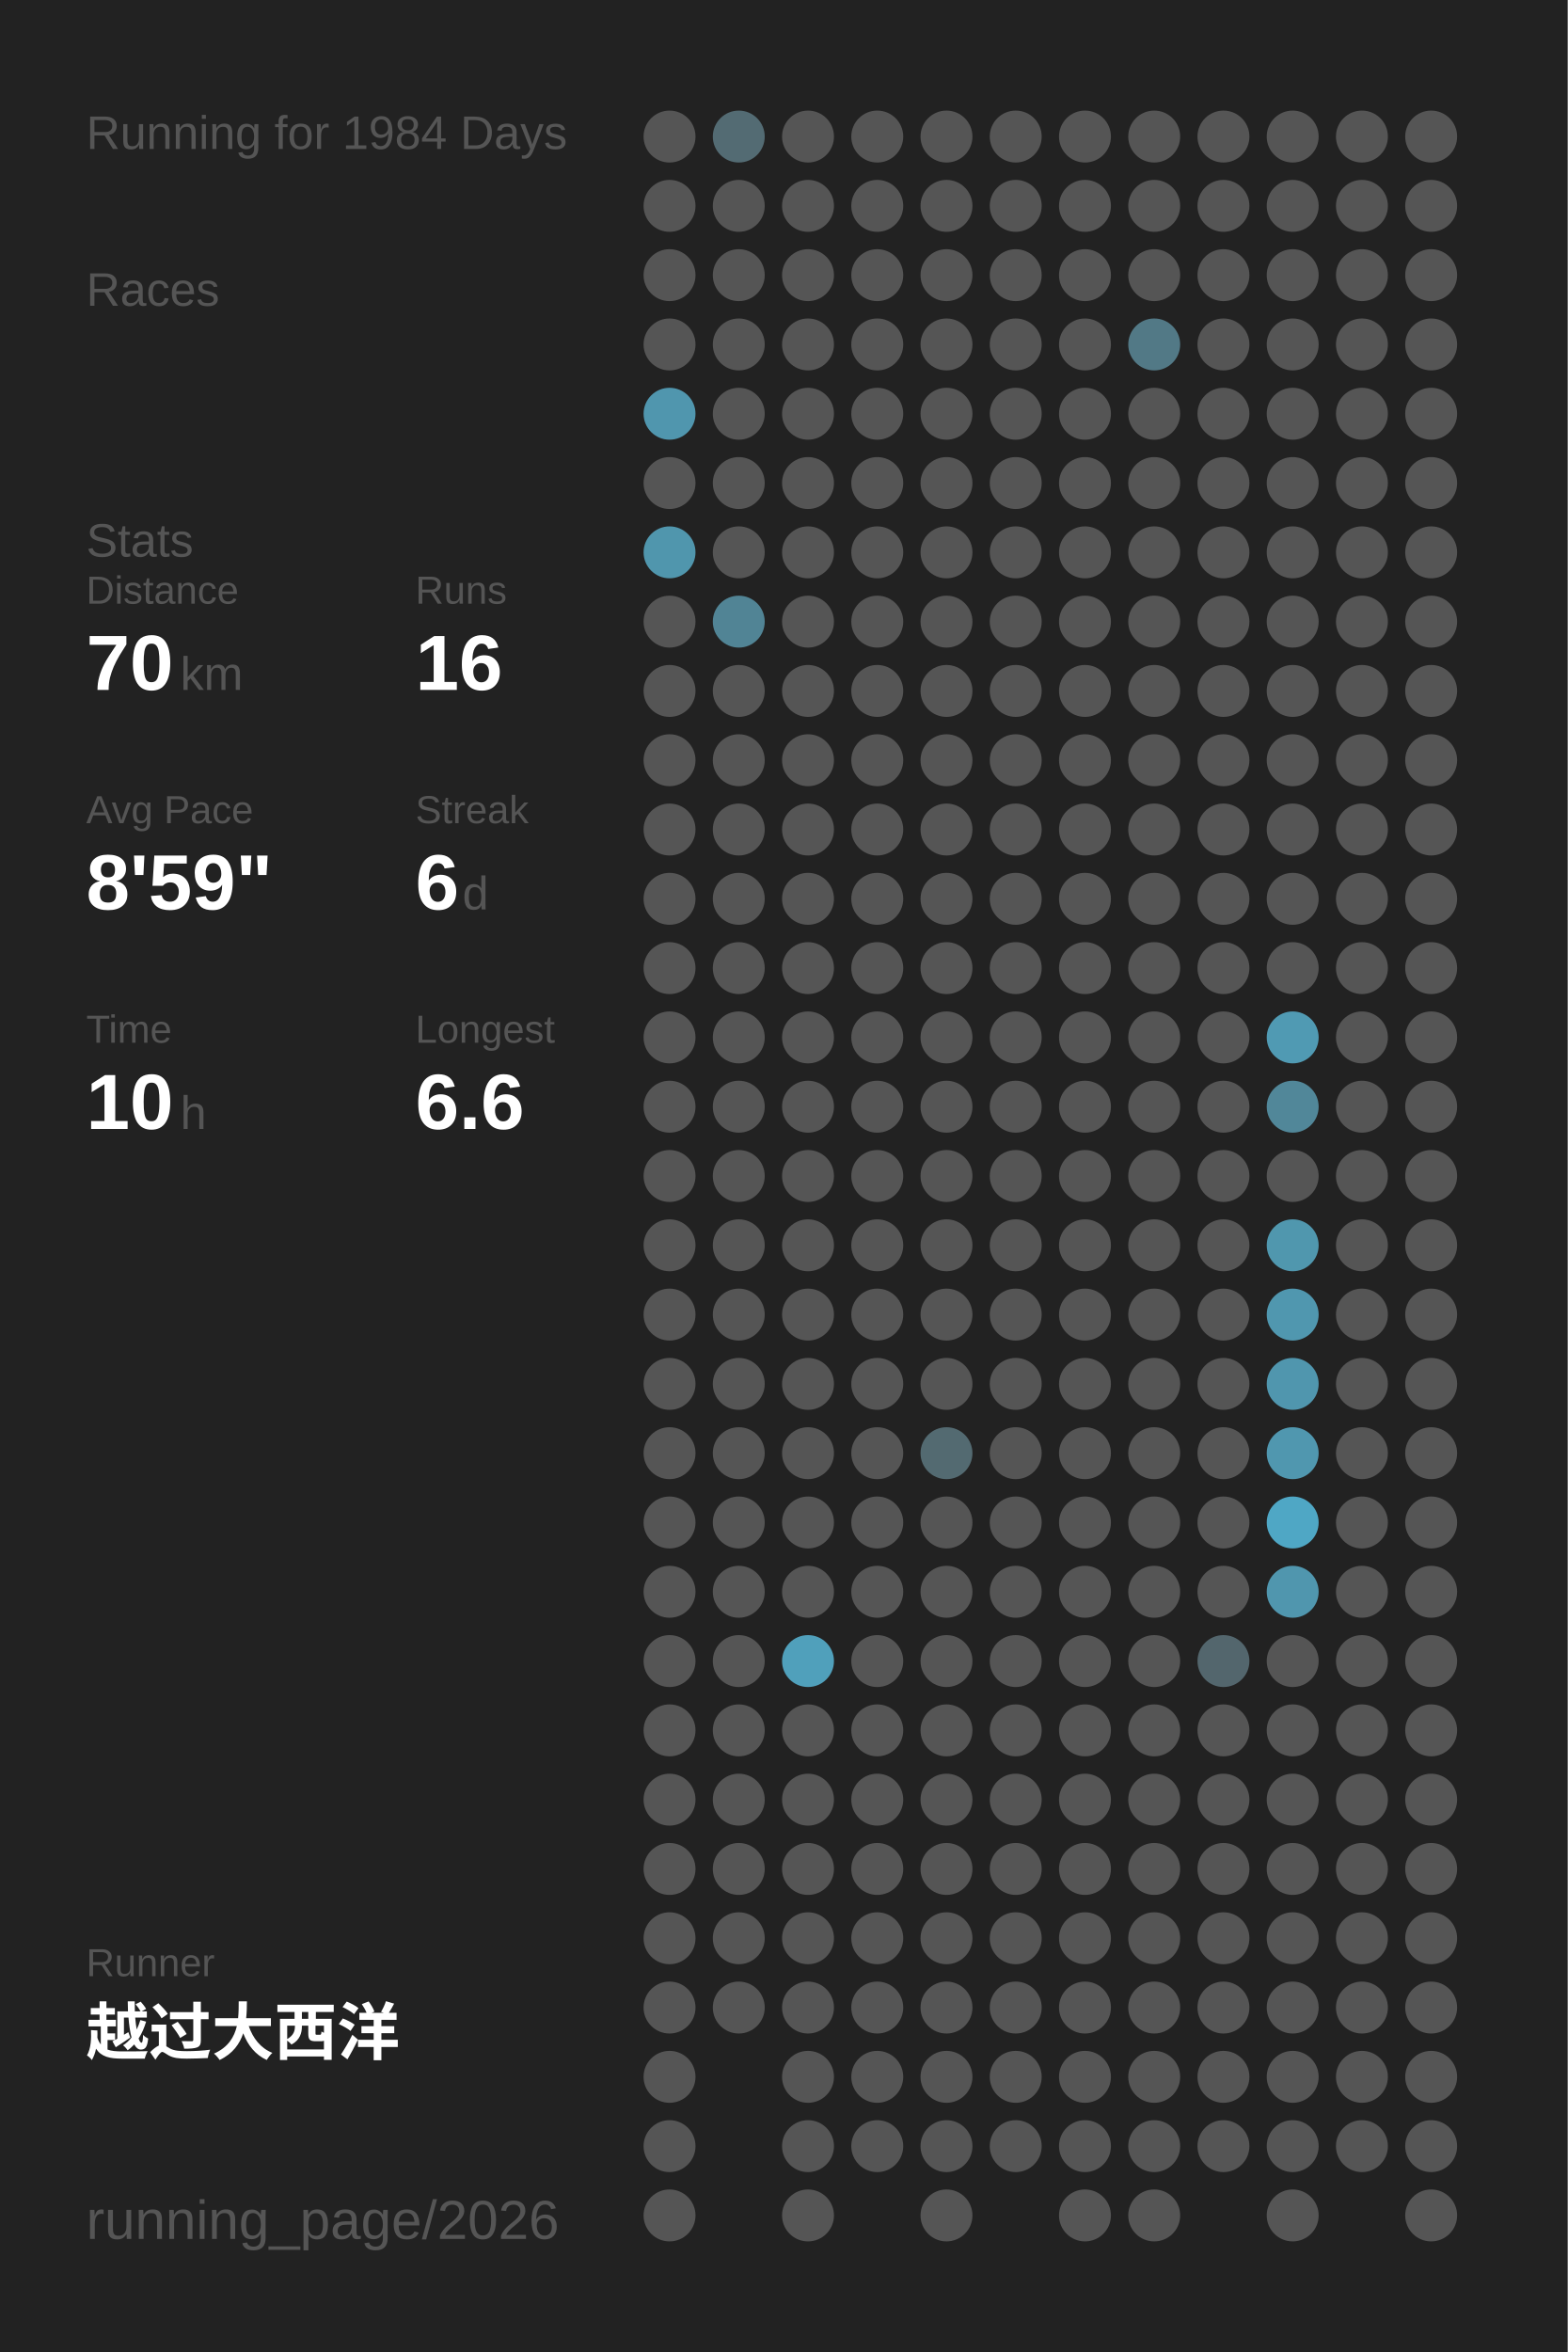
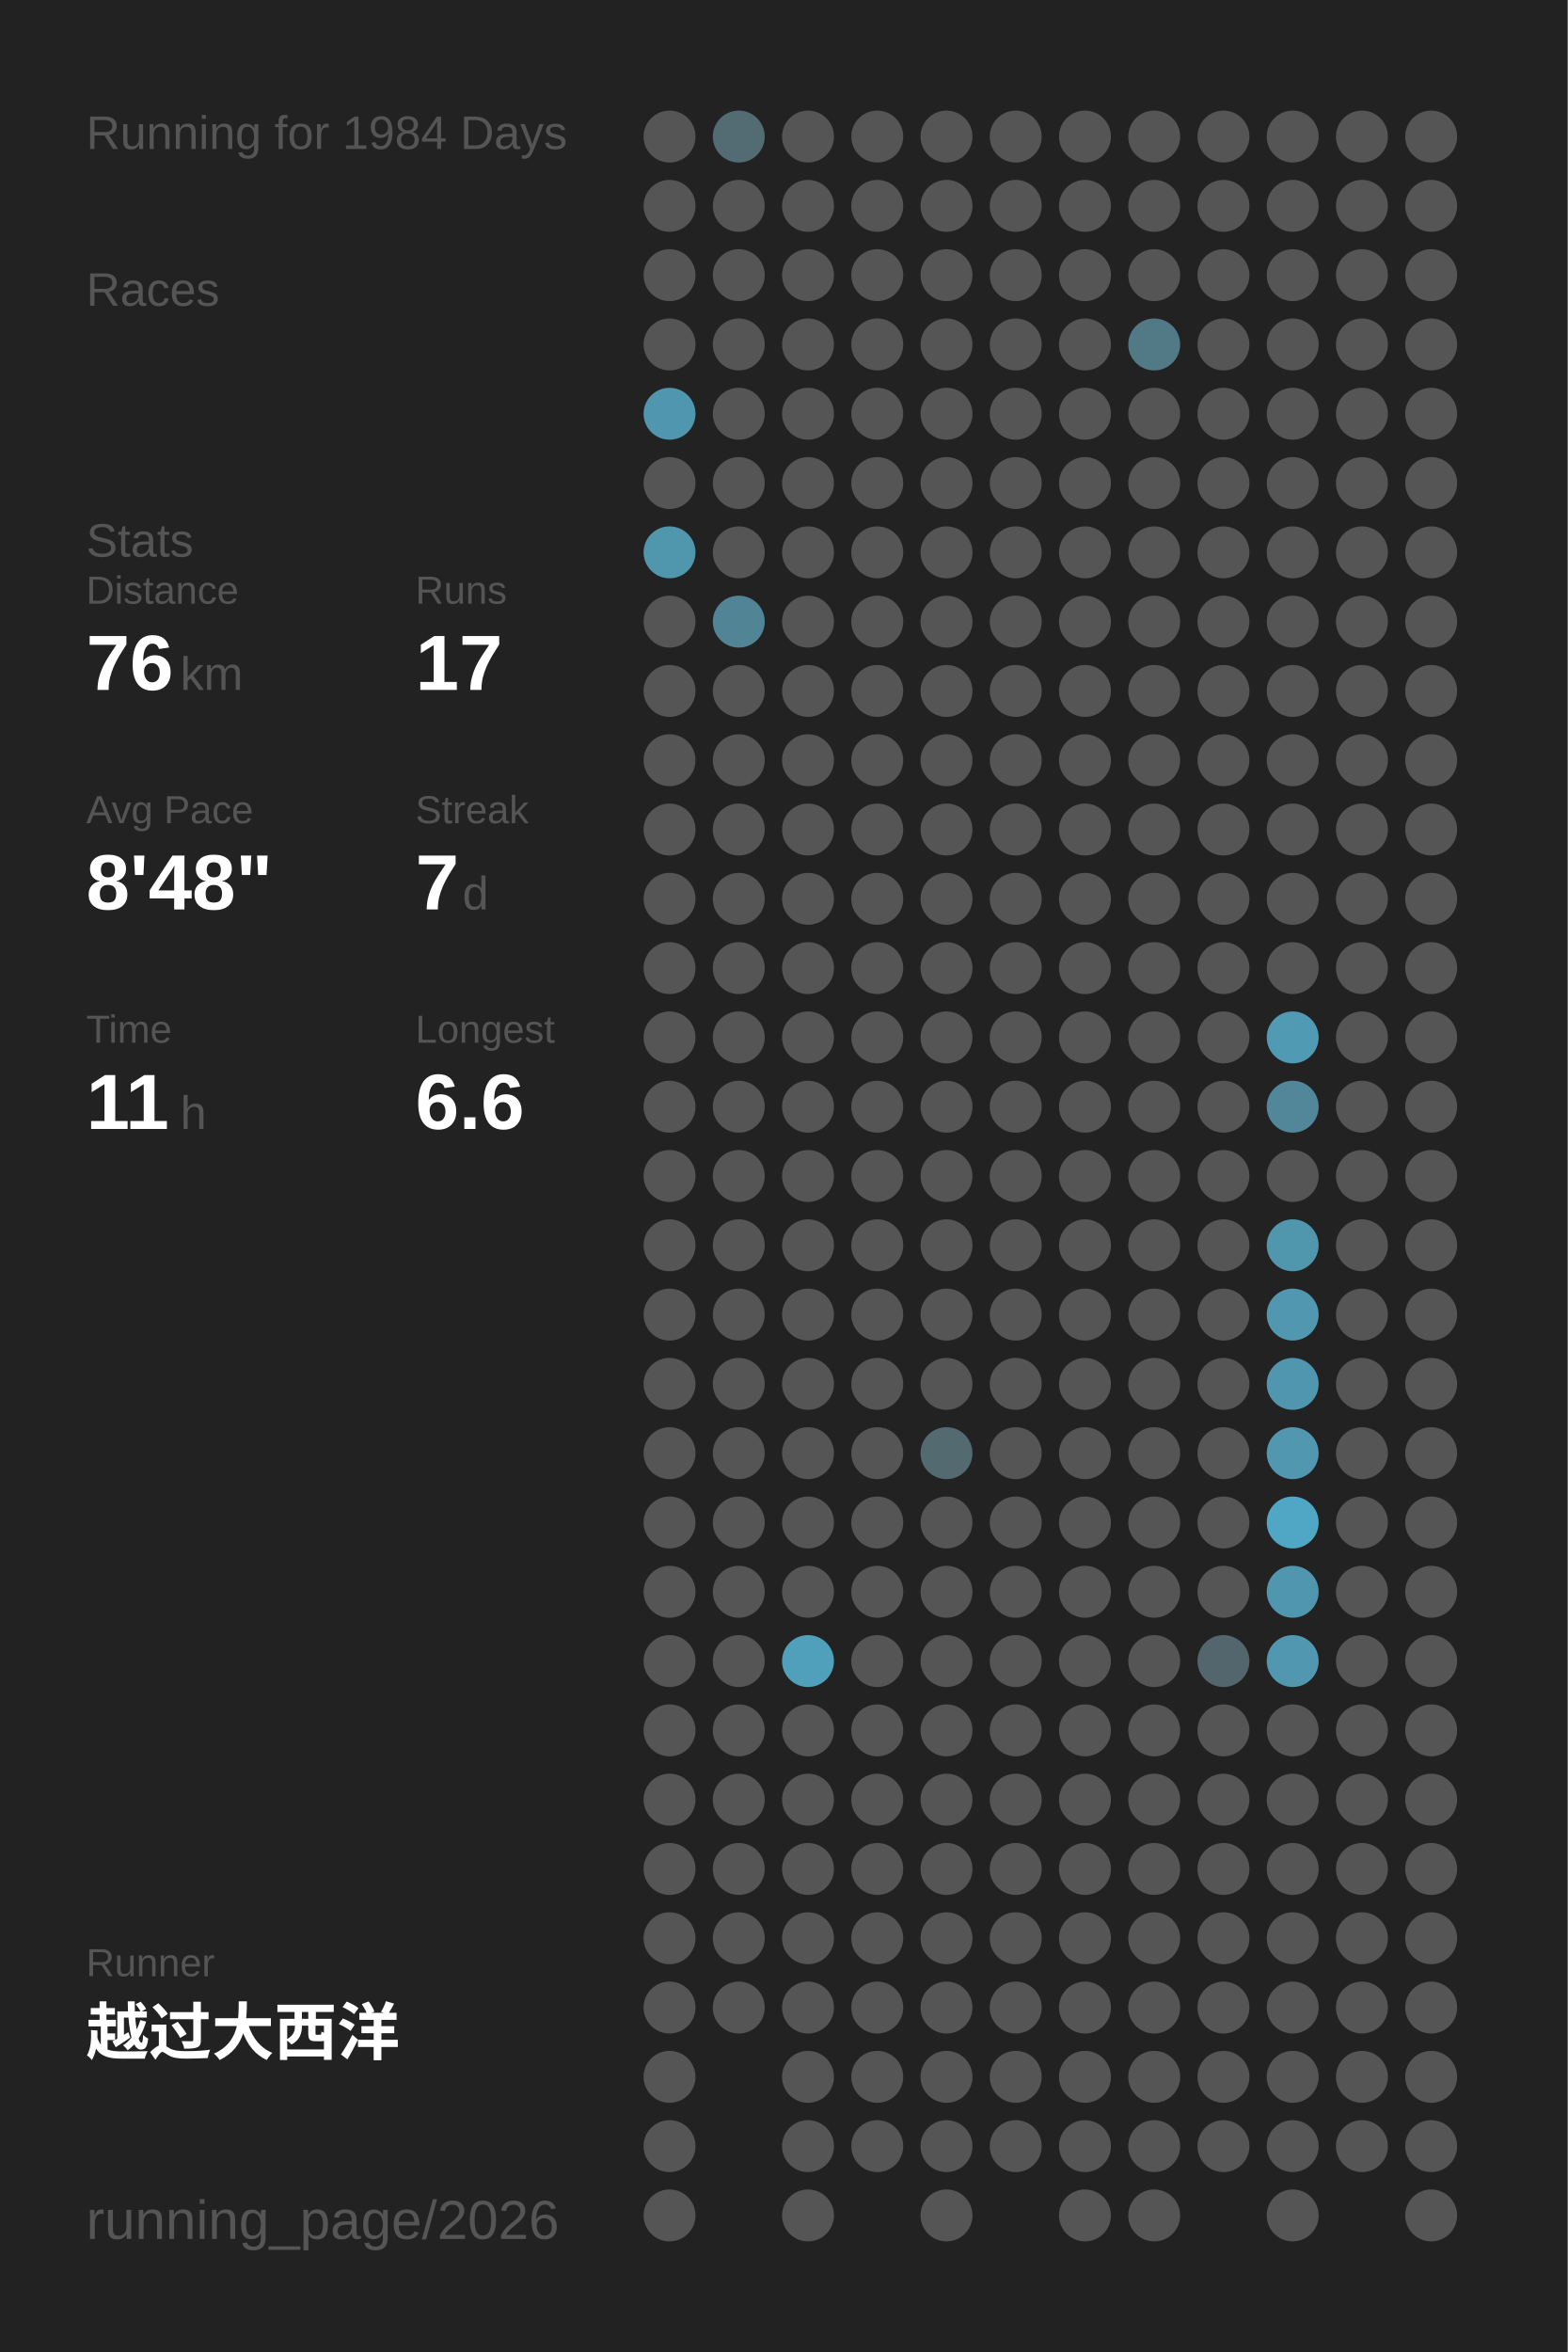
<svg xmlns="http://www.w3.org/2000/svg" baseProfile="full" height="300mm" version="1.1" viewBox="0,0,200,300" width="200mm">
  <defs />
  <rect fill="#222222" height="300" width="200" x="0" y="0" />
  <text fill="#555555" style="font-size:6px; font-family:Arial;" x="11" y="19">Running for 1984 Days</text>
  <text fill="#555555" style="font-size:6px; font-family:Arial;" x="11" y="39">Races</text>
  <text fill="#555555" style="font-size:6px; font-family:Arial;" x="11" y="71">Stats</text>
  <text fill="#555555" style="font-size:5px; font-family:Arial;" x="11" y="77">Distance</text>
-   <text fill="#FFFFFF" style="font-size:10px; font-family:Arial; font-weight:bold;" x="11" y="88">70</text>
+   <text fill="#FFFFFF" style="font-size:10px; font-family:Arial; font-weight:bold;" x="11" y="88">76</text>
  <text fill="#555555" style="font-size:6px; font-family:Arial;" x="23" y="88">km</text>
  <text fill="#555555" style="font-size:5px; font-family:Arial;" x="53" y="77">Runs</text>
-   <text fill="#FFFFFF" style="font-size:10px; font-family:Arial; font-weight:bold;" x="53" y="88">16</text>
+   <text fill="#FFFFFF" style="font-size:10px; font-family:Arial; font-weight:bold;" x="53" y="88">17</text>
  <text fill="#555555" style="font-size:5px; font-family:Arial;" x="11" y="105">Avg Pace</text>
-   <text fill="#FFFFFF" style="font-size:10px; font-family:Arial; font-weight:bold;" x="11" y="116">8'59"</text>
+   <text fill="#FFFFFF" style="font-size:10px; font-family:Arial; font-weight:bold;" x="11" y="116">8'48"</text>
  <text fill="#555555" style="font-size:5px; font-family:Arial;" x="53" y="105">Streak</text>
-   <text fill="#FFFFFF" style="font-size:10px; font-family:Arial; font-weight:bold;" x="53" y="116">6</text>
+   <text fill="#FFFFFF" style="font-size:10px; font-family:Arial; font-weight:bold;" x="53" y="116">7</text>
  <text fill="#555555" style="font-size:6px; font-family:Arial;" x="59" y="116">d</text>
  <text fill="#555555" style="font-size:5px; font-family:Arial;" x="11" y="133">Time</text>
-   <text fill="#FFFFFF" style="font-size:10px; font-family:Arial; font-weight:bold;" x="11" y="144">10</text>
+   <text fill="#FFFFFF" style="font-size:10px; font-family:Arial; font-weight:bold;" x="11" y="144">11</text>
  <text fill="#555555" style="font-size:6px; font-family:Arial;" x="23" y="144">h</text>
  <text fill="#555555" style="font-size:5px; font-family:Arial;" x="53" y="133">Longest</text>
  <text fill="#FFFFFF" style="font-size:10px; font-family:Arial; font-weight:bold;" x="53" y="144">6.6</text>
  <text fill="#555555" style="font-size:5px; font-family:Arial;" x="11" y="252.065">Runner</text>
  <text fill="#FFFFFF" style="font-size:8px; font-family:Arial; font-weight:bold;" x="11" y="262.065">越过大西洋</text>
  <text fill="#555555" style="font-size:7px; font-family:Arial;" x="11" y="285.581">running_page/2026</text>
  <circle cx="85.417" cy="17.419" fill="#555555" r="3.312" />
  <circle cx="85.417" cy="26.258" fill="#555555" r="3.312" />
  <circle cx="85.417" cy="35.097" fill="#555555" r="3.312" />
  <circle cx="85.417" cy="43.935" fill="#555555" r="3.312" />
  <circle cx="85.417" cy="52.774" fill="#5096ae" r="3.312" />
  <circle cx="85.417" cy="61.613" fill="#555555" r="3.312" />
  <circle cx="85.417" cy="70.452" fill="#5096ad" r="3.312" />
  <circle cx="85.417" cy="79.29" fill="#555555" r="3.312" />
  <circle cx="85.417" cy="88.129" fill="#555555" r="3.312" />
  <circle cx="85.417" cy="96.968" fill="#555555" r="3.312" />
  <circle cx="85.417" cy="105.806" fill="#555555" r="3.312" />
  <circle cx="85.417" cy="114.645" fill="#555555" r="3.312" />
  <circle cx="85.417" cy="123.484" fill="#555555" r="3.312" />
  <circle cx="85.417" cy="132.323" fill="#555555" r="3.312" />
  <circle cx="85.417" cy="141.161" fill="#555555" r="3.312" />
  <circle cx="85.417" cy="150" fill="#555555" r="3.312" />
  <circle cx="85.417" cy="158.839" fill="#555555" r="3.312" />
  <circle cx="85.417" cy="167.677" fill="#555555" r="3.312" />
  <circle cx="85.417" cy="176.516" fill="#555555" r="3.312" />
  <circle cx="85.417" cy="185.355" fill="#555555" r="3.312" />
  <circle cx="85.417" cy="194.194" fill="#555555" r="3.312" />
  <circle cx="85.417" cy="203.032" fill="#555555" r="3.312" />
  <circle cx="85.417" cy="211.871" fill="#555555" r="3.312" />
  <circle cx="85.417" cy="220.71" fill="#555555" r="3.312" />
  <circle cx="85.417" cy="229.548" fill="#555555" r="3.312" />
  <circle cx="85.417" cy="238.387" fill="#555555" r="3.312" />
  <circle cx="85.417" cy="247.226" fill="#555555" r="3.312" />
  <circle cx="85.417" cy="256.065" fill="#555555" r="3.312" />
  <circle cx="85.417" cy="264.903" fill="#555555" r="3.312" />
  <circle cx="85.417" cy="273.742" fill="#555555" r="3.312" />
  <circle cx="85.417" cy="282.581" fill="#555555" r="3.312" />
  <circle cx="94.25" cy="17.419" fill="#536b73" r="3.312" />
  <circle cx="94.25" cy="26.258" fill="#555555" r="3.312" />
  <circle cx="94.25" cy="35.097" fill="#555555" r="3.312" />
  <circle cx="94.25" cy="43.935" fill="#555555" r="3.312" />
  <circle cx="94.25" cy="52.774" fill="#555555" r="3.312" />
  <circle cx="94.25" cy="61.613" fill="#555555" r="3.312" />
  <circle cx="94.25" cy="70.452" fill="#555555" r="3.312" />
  <circle cx="94.25" cy="79.29" fill="#518495" r="3.312" />
  <circle cx="94.25" cy="88.129" fill="#555555" r="3.312" />
  <circle cx="94.25" cy="96.968" fill="#555555" r="3.312" />
  <circle cx="94.25" cy="105.806" fill="#555555" r="3.312" />
  <circle cx="94.25" cy="114.645" fill="#555555" r="3.312" />
  <circle cx="94.25" cy="123.484" fill="#555555" r="3.312" />
  <circle cx="94.25" cy="132.323" fill="#555555" r="3.312" />
  <circle cx="94.25" cy="141.161" fill="#555555" r="3.312" />
  <circle cx="94.25" cy="150" fill="#555555" r="3.312" />
  <circle cx="94.25" cy="158.839" fill="#555555" r="3.312" />
  <circle cx="94.25" cy="167.677" fill="#555555" r="3.312" />
  <circle cx="94.25" cy="176.516" fill="#555555" r="3.312" />
  <circle cx="94.25" cy="185.355" fill="#555555" r="3.312" />
  <circle cx="94.25" cy="194.194" fill="#555555" r="3.312" />
  <circle cx="94.25" cy="203.032" fill="#555555" r="3.312" />
  <circle cx="94.25" cy="211.871" fill="#555555" r="3.312" />
  <circle cx="94.25" cy="220.71" fill="#555555" r="3.312" />
  <circle cx="94.25" cy="229.548" fill="#555555" r="3.312" />
  <circle cx="94.25" cy="238.387" fill="#555555" r="3.312" />
  <circle cx="94.25" cy="247.226" fill="#555555" r="3.312" />
  <circle cx="94.25" cy="256.065" fill="#555555" r="3.312" />
  <circle cx="103.083" cy="17.419" fill="#555555" r="3.312" />
  <circle cx="103.083" cy="26.258" fill="#555555" r="3.312" />
  <circle cx="103.083" cy="35.097" fill="#555555" r="3.312" />
  <circle cx="103.083" cy="43.935" fill="#555555" r="3.312" />
  <circle cx="103.083" cy="52.774" fill="#555555" r="3.312" />
  <circle cx="103.083" cy="61.613" fill="#555555" r="3.312" />
  <circle cx="103.083" cy="70.452" fill="#555555" r="3.312" />
  <circle cx="103.083" cy="79.29" fill="#555555" r="3.312" />
  <circle cx="103.083" cy="88.129" fill="#555555" r="3.312" />
  <circle cx="103.083" cy="96.968" fill="#555555" r="3.312" />
  <circle cx="103.083" cy="105.806" fill="#555555" r="3.312" />
  <circle cx="103.083" cy="114.645" fill="#555555" r="3.312" />
  <circle cx="103.083" cy="123.484" fill="#555555" r="3.312" />
  <circle cx="103.083" cy="132.323" fill="#555555" r="3.312" />
  <circle cx="103.083" cy="141.161" fill="#555555" r="3.312" />
  <circle cx="103.083" cy="150" fill="#555555" r="3.312" />
  <circle cx="103.083" cy="158.839" fill="#555555" r="3.312" />
  <circle cx="103.083" cy="167.677" fill="#555555" r="3.312" />
  <circle cx="103.083" cy="176.516" fill="#555555" r="3.312" />
  <circle cx="103.083" cy="185.355" fill="#555555" r="3.312" />
  <circle cx="103.083" cy="194.194" fill="#555555" r="3.312" />
  <circle cx="103.083" cy="203.032" fill="#555555" r="3.312" />
  <circle cx="103.083" cy="211.871" fill="#50a0bb" r="3.312" />
  <circle cx="103.083" cy="220.71" fill="#555555" r="3.312" />
  <circle cx="103.083" cy="229.548" fill="#555555" r="3.312" />
  <circle cx="103.083" cy="238.387" fill="#555555" r="3.312" />
  <circle cx="103.083" cy="247.226" fill="#555555" r="3.312" />
  <circle cx="103.083" cy="256.065" fill="#555555" r="3.312" />
  <circle cx="103.083" cy="264.903" fill="#555555" r="3.312" />
  <circle cx="103.083" cy="273.742" fill="#555555" r="3.312" />
  <circle cx="103.083" cy="282.581" fill="#555555" r="3.312" />
  <circle cx="111.917" cy="17.419" fill="#555555" r="3.312" />
  <circle cx="111.917" cy="26.258" fill="#555555" r="3.312" />
  <circle cx="111.917" cy="35.097" fill="#555555" r="3.312" />
  <circle cx="111.917" cy="43.935" fill="#555555" r="3.312" />
  <circle cx="111.917" cy="52.774" fill="#555555" r="3.312" />
  <circle cx="111.917" cy="61.613" fill="#555555" r="3.312" />
  <circle cx="111.917" cy="70.452" fill="#555555" r="3.312" />
  <circle cx="111.917" cy="79.29" fill="#555555" r="3.312" />
  <circle cx="111.917" cy="88.129" fill="#555555" r="3.312" />
  <circle cx="111.917" cy="96.968" fill="#555555" r="3.312" />
  <circle cx="111.917" cy="105.806" fill="#555555" r="3.312" />
  <circle cx="111.917" cy="114.645" fill="#555555" r="3.312" />
  <circle cx="111.917" cy="123.484" fill="#555555" r="3.312" />
  <circle cx="111.917" cy="132.323" fill="#555555" r="3.312" />
  <circle cx="111.917" cy="141.161" fill="#555555" r="3.312" />
  <circle cx="111.917" cy="150" fill="#555555" r="3.312" />
  <circle cx="111.917" cy="158.839" fill="#555555" r="3.312" />
  <circle cx="111.917" cy="167.677" fill="#555555" r="3.312" />
  <circle cx="111.917" cy="176.516" fill="#555555" r="3.312" />
  <circle cx="111.917" cy="185.355" fill="#555555" r="3.312" />
  <circle cx="111.917" cy="194.194" fill="#555555" r="3.312" />
  <circle cx="111.917" cy="203.032" fill="#555555" r="3.312" />
  <circle cx="111.917" cy="211.871" fill="#555555" r="3.312" />
  <circle cx="111.917" cy="220.71" fill="#555555" r="3.312" />
  <circle cx="111.917" cy="229.548" fill="#555555" r="3.312" />
  <circle cx="111.917" cy="238.387" fill="#555555" r="3.312" />
  <circle cx="111.917" cy="247.226" fill="#555555" r="3.312" />
  <circle cx="111.917" cy="256.065" fill="#555555" r="3.312" />
  <circle cx="111.917" cy="264.903" fill="#555555" r="3.312" />
  <circle cx="111.917" cy="273.742" fill="#555555" r="3.312" />
  <circle cx="120.75" cy="17.419" fill="#555555" r="3.312" />
  <circle cx="120.75" cy="26.258" fill="#555555" r="3.312" />
  <circle cx="120.75" cy="35.097" fill="#555555" r="3.312" />
  <circle cx="120.75" cy="43.935" fill="#555555" r="3.312" />
  <circle cx="120.75" cy="52.774" fill="#555555" r="3.312" />
  <circle cx="120.75" cy="61.613" fill="#555555" r="3.312" />
  <circle cx="120.75" cy="70.452" fill="#555555" r="3.312" />
  <circle cx="120.75" cy="79.29" fill="#555555" r="3.312" />
  <circle cx="120.75" cy="88.129" fill="#555555" r="3.312" />
  <circle cx="120.75" cy="96.968" fill="#555555" r="3.312" />
  <circle cx="120.75" cy="105.806" fill="#555555" r="3.312" />
  <circle cx="120.75" cy="114.645" fill="#555555" r="3.312" />
  <circle cx="120.75" cy="123.484" fill="#555555" r="3.312" />
  <circle cx="120.75" cy="132.323" fill="#555555" r="3.312" />
  <circle cx="120.75" cy="141.161" fill="#555555" r="3.312" />
  <circle cx="120.75" cy="150" fill="#555555" r="3.312" />
  <circle cx="120.75" cy="158.839" fill="#555555" r="3.312" />
  <circle cx="120.75" cy="167.677" fill="#555555" r="3.312" />
  <circle cx="120.75" cy="176.516" fill="#555555" r="3.312" />
  <circle cx="120.75" cy="185.355" fill="#536a71" r="3.312" />
  <circle cx="120.75" cy="194.194" fill="#555555" r="3.312" />
  <circle cx="120.75" cy="203.032" fill="#555555" r="3.312" />
  <circle cx="120.75" cy="211.871" fill="#555555" r="3.312" />
  <circle cx="120.75" cy="220.71" fill="#555555" r="3.312" />
  <circle cx="120.75" cy="229.548" fill="#555555" r="3.312" />
  <circle cx="120.75" cy="238.387" fill="#555555" r="3.312" />
  <circle cx="120.75" cy="247.226" fill="#555555" r="3.312" />
  <circle cx="120.75" cy="256.065" fill="#555555" r="3.312" />
  <circle cx="120.75" cy="264.903" fill="#555555" r="3.312" />
  <circle cx="120.75" cy="273.742" fill="#555555" r="3.312" />
  <circle cx="120.75" cy="282.581" fill="#555555" r="3.312" />
  <circle cx="129.583" cy="17.419" fill="#555555" r="3.312" />
  <circle cx="129.583" cy="26.258" fill="#555555" r="3.312" />
  <circle cx="129.583" cy="35.097" fill="#555555" r="3.312" />
  <circle cx="129.583" cy="43.935" fill="#555555" r="3.312" />
  <circle cx="129.583" cy="52.774" fill="#555555" r="3.312" />
  <circle cx="129.583" cy="61.613" fill="#555555" r="3.312" />
  <circle cx="129.583" cy="70.452" fill="#555555" r="3.312" />
  <circle cx="129.583" cy="79.29" fill="#555555" r="3.312" />
  <circle cx="129.583" cy="88.129" fill="#555555" r="3.312" />
  <circle cx="129.583" cy="96.968" fill="#555555" r="3.312" />
  <circle cx="129.583" cy="105.806" fill="#555555" r="3.312" />
  <circle cx="129.583" cy="114.645" fill="#555555" r="3.312" />
  <circle cx="129.583" cy="123.484" fill="#555555" r="3.312" />
  <circle cx="129.583" cy="132.323" fill="#555555" r="3.312" />
  <circle cx="129.583" cy="141.161" fill="#555555" r="3.312" />
  <circle cx="129.583" cy="150" fill="#555555" r="3.312" />
  <circle cx="129.583" cy="158.839" fill="#555555" r="3.312" />
  <circle cx="129.583" cy="167.677" fill="#555555" r="3.312" />
  <circle cx="129.583" cy="176.516" fill="#555555" r="3.312" />
  <circle cx="129.583" cy="185.355" fill="#555555" r="3.312" />
  <circle cx="129.583" cy="194.194" fill="#555555" r="3.312" />
  <circle cx="129.583" cy="203.032" fill="#555555" r="3.312" />
  <circle cx="129.583" cy="211.871" fill="#555555" r="3.312" />
  <circle cx="129.583" cy="220.71" fill="#555555" r="3.312" />
  <circle cx="129.583" cy="229.548" fill="#555555" r="3.312" />
  <circle cx="129.583" cy="238.387" fill="#555555" r="3.312" />
  <circle cx="129.583" cy="247.226" fill="#555555" r="3.312" />
  <circle cx="129.583" cy="256.065" fill="#555555" r="3.312" />
  <circle cx="129.583" cy="264.903" fill="#555555" r="3.312" />
  <circle cx="129.583" cy="273.742" fill="#555555" r="3.312" />
  <circle cx="138.417" cy="17.419" fill="#555555" r="3.312" />
  <circle cx="138.417" cy="26.258" fill="#555555" r="3.312" />
  <circle cx="138.417" cy="35.097" fill="#555555" r="3.312" />
  <circle cx="138.417" cy="43.935" fill="#555555" r="3.312" />
  <circle cx="138.417" cy="52.774" fill="#555555" r="3.312" />
  <circle cx="138.417" cy="61.613" fill="#555555" r="3.312" />
  <circle cx="138.417" cy="70.452" fill="#555555" r="3.312" />
  <circle cx="138.417" cy="79.29" fill="#555555" r="3.312" />
  <circle cx="138.417" cy="88.129" fill="#555555" r="3.312" />
  <circle cx="138.417" cy="96.968" fill="#555555" r="3.312" />
  <circle cx="138.417" cy="105.806" fill="#555555" r="3.312" />
  <circle cx="138.417" cy="114.645" fill="#555555" r="3.312" />
  <circle cx="138.417" cy="123.484" fill="#555555" r="3.312" />
  <circle cx="138.417" cy="132.323" fill="#555555" r="3.312" />
  <circle cx="138.417" cy="141.161" fill="#555555" r="3.312" />
  <circle cx="138.417" cy="150" fill="#555555" r="3.312" />
  <circle cx="138.417" cy="158.839" fill="#555555" r="3.312" />
  <circle cx="138.417" cy="167.677" fill="#555555" r="3.312" />
  <circle cx="138.417" cy="176.516" fill="#555555" r="3.312" />
  <circle cx="138.417" cy="185.355" fill="#555555" r="3.312" />
  <circle cx="138.417" cy="194.194" fill="#555555" r="3.312" />
  <circle cx="138.417" cy="203.032" fill="#555555" r="3.312" />
  <circle cx="138.417" cy="211.871" fill="#555555" r="3.312" />
  <circle cx="138.417" cy="220.71" fill="#555555" r="3.312" />
  <circle cx="138.417" cy="229.548" fill="#555555" r="3.312" />
  <circle cx="138.417" cy="238.387" fill="#555555" r="3.312" />
  <circle cx="138.417" cy="247.226" fill="#555555" r="3.312" />
  <circle cx="138.417" cy="256.065" fill="#555555" r="3.312" />
  <circle cx="138.417" cy="264.903" fill="#555555" r="3.312" />
  <circle cx="138.417" cy="273.742" fill="#555555" r="3.312" />
  <circle cx="138.417" cy="282.581" fill="#555555" r="3.312" />
  <circle cx="147.25" cy="17.419" fill="#555555" r="3.312" />
  <circle cx="147.25" cy="26.258" fill="#555555" r="3.312" />
  <circle cx="147.25" cy="35.097" fill="#555555" r="3.312" />
  <circle cx="147.25" cy="43.935" fill="#527986" r="3.312" />
  <circle cx="147.25" cy="52.774" fill="#555555" r="3.312" />
  <circle cx="147.25" cy="61.613" fill="#555555" r="3.312" />
  <circle cx="147.25" cy="70.452" fill="#555555" r="3.312" />
  <circle cx="147.25" cy="79.29" fill="#555555" r="3.312" />
  <circle cx="147.25" cy="88.129" fill="#555555" r="3.312" />
  <circle cx="147.25" cy="96.968" fill="#555555" r="3.312" />
  <circle cx="147.25" cy="105.806" fill="#555555" r="3.312" />
  <circle cx="147.25" cy="114.645" fill="#555555" r="3.312" />
  <circle cx="147.25" cy="123.484" fill="#555555" r="3.312" />
  <circle cx="147.25" cy="132.323" fill="#555555" r="3.312" />
  <circle cx="147.25" cy="141.161" fill="#555555" r="3.312" />
  <circle cx="147.25" cy="150" fill="#555555" r="3.312" />
  <circle cx="147.25" cy="158.839" fill="#555555" r="3.312" />
  <circle cx="147.25" cy="167.677" fill="#555555" r="3.312" />
  <circle cx="147.25" cy="176.516" fill="#555555" r="3.312" />
  <circle cx="147.25" cy="185.355" fill="#555555" r="3.312" />
  <circle cx="147.25" cy="194.194" fill="#555555" r="3.312" />
  <circle cx="147.25" cy="203.032" fill="#555555" r="3.312" />
  <circle cx="147.25" cy="211.871" fill="#555555" r="3.312" />
  <circle cx="147.25" cy="220.71" fill="#555555" r="3.312" />
  <circle cx="147.25" cy="229.548" fill="#555555" r="3.312" />
  <circle cx="147.25" cy="238.387" fill="#555555" r="3.312" />
  <circle cx="147.25" cy="247.226" fill="#555555" r="3.312" />
  <circle cx="147.25" cy="256.065" fill="#555555" r="3.312" />
  <circle cx="147.25" cy="264.903" fill="#555555" r="3.312" />
  <circle cx="147.25" cy="273.742" fill="#555555" r="3.312" />
  <circle cx="147.25" cy="282.581" fill="#555555" r="3.312" />
  <circle cx="156.083" cy="17.419" fill="#555555" r="3.312" />
  <circle cx="156.083" cy="26.258" fill="#555555" r="3.312" />
  <circle cx="156.083" cy="35.097" fill="#555555" r="3.312" />
  <circle cx="156.083" cy="43.935" fill="#555555" r="3.312" />
  <circle cx="156.083" cy="52.774" fill="#555555" r="3.312" />
  <circle cx="156.083" cy="61.613" fill="#555555" r="3.312" />
  <circle cx="156.083" cy="70.452" fill="#555555" r="3.312" />
  <circle cx="156.083" cy="79.29" fill="#555555" r="3.312" />
  <circle cx="156.083" cy="88.129" fill="#555555" r="3.312" />
  <circle cx="156.083" cy="96.968" fill="#555555" r="3.312" />
  <circle cx="156.083" cy="105.806" fill="#555555" r="3.312" />
  <circle cx="156.083" cy="114.645" fill="#555555" r="3.312" />
  <circle cx="156.083" cy="123.484" fill="#555555" r="3.312" />
  <circle cx="156.083" cy="132.323" fill="#555555" r="3.312" />
  <circle cx="156.083" cy="141.161" fill="#555555" r="3.312" />
  <circle cx="156.083" cy="150" fill="#555555" r="3.312" />
  <circle cx="156.083" cy="158.839" fill="#555555" r="3.312" />
  <circle cx="156.083" cy="167.677" fill="#555555" r="3.312" />
  <circle cx="156.083" cy="176.516" fill="#555555" r="3.312" />
  <circle cx="156.083" cy="185.355" fill="#555555" r="3.312" />
  <circle cx="156.083" cy="194.194" fill="#555555" r="3.312" />
  <circle cx="156.083" cy="203.032" fill="#555555" r="3.312" />
  <circle cx="156.083" cy="211.871" fill="#53666d" r="3.312" />
  <circle cx="156.083" cy="220.71" fill="#555555" r="3.312" />
  <circle cx="156.083" cy="229.548" fill="#555555" r="3.312" />
  <circle cx="156.083" cy="238.387" fill="#555555" r="3.312" />
  <circle cx="156.083" cy="247.226" fill="#555555" r="3.312" />
  <circle cx="156.083" cy="256.065" fill="#555555" r="3.312" />
  <circle cx="156.083" cy="264.903" fill="#555555" r="3.312" />
  <circle cx="156.083" cy="273.742" fill="#555555" r="3.312" />
  <circle cx="164.917" cy="17.419" fill="#555555" r="3.312" />
  <circle cx="164.917" cy="26.258" fill="#555555" r="3.312" />
  <circle cx="164.917" cy="35.097" fill="#555555" r="3.312" />
  <circle cx="164.917" cy="43.935" fill="#555555" r="3.312" />
  <circle cx="164.917" cy="52.774" fill="#555555" r="3.312" />
  <circle cx="164.917" cy="61.613" fill="#555555" r="3.312" />
  <circle cx="164.917" cy="70.452" fill="#555555" r="3.312" />
  <circle cx="164.917" cy="79.29" fill="#555555" r="3.312" />
  <circle cx="164.917" cy="88.129" fill="#555555" r="3.312" />
  <circle cx="164.917" cy="96.968" fill="#555555" r="3.312" />
  <circle cx="164.917" cy="105.806" fill="#555555" r="3.312" />
  <circle cx="164.917" cy="114.645" fill="#555555" r="3.312" />
  <circle cx="164.917" cy="123.484" fill="#555555" r="3.312" />
  <circle cx="164.917" cy="132.323" fill="#509ab3" r="3.312" />
  <circle cx="164.917" cy="141.161" fill="#518799" r="3.312" />
  <circle cx="164.917" cy="150" fill="#555555" r="3.312" />
  <circle cx="164.917" cy="158.839" fill="#5097ae" r="3.312" />
  <circle cx="164.917" cy="167.677" fill="#5097af" r="3.312" />
  <circle cx="164.917" cy="176.516" fill="#5096ae" r="3.312" />
  <circle cx="164.917" cy="185.355" fill="#5097af" r="3.312" />
  <circle cx="164.917" cy="194.194" fill="#4fa7c5" r="3.312" />
  <circle cx="164.917" cy="203.032" fill="#5096ae" r="3.312" />
-   <circle cx="164.917" cy="211.871" fill="#555555" r="3.312" />
+   <circle cx="164.917" cy="211.871" fill="#5097af" r="3.312" />
  <circle cx="164.917" cy="220.71" fill="#555555" r="3.312" />
  <circle cx="164.917" cy="229.548" fill="#555555" r="3.312" />
  <circle cx="164.917" cy="238.387" fill="#555555" r="3.312" />
  <circle cx="164.917" cy="247.226" fill="#555555" r="3.312" />
  <circle cx="164.917" cy="256.065" fill="#555555" r="3.312" />
  <circle cx="164.917" cy="264.903" fill="#555555" r="3.312" />
  <circle cx="164.917" cy="273.742" fill="#555555" r="3.312" />
  <circle cx="164.917" cy="282.581" fill="#555555" r="3.312" />
  <circle cx="173.75" cy="17.419" fill="#555555" r="3.312" />
  <circle cx="173.75" cy="26.258" fill="#555555" r="3.312" />
  <circle cx="173.75" cy="35.097" fill="#555555" r="3.312" />
  <circle cx="173.75" cy="43.935" fill="#555555" r="3.312" />
  <circle cx="173.75" cy="52.774" fill="#555555" r="3.312" />
  <circle cx="173.75" cy="61.613" fill="#555555" r="3.312" />
  <circle cx="173.75" cy="70.452" fill="#555555" r="3.312" />
  <circle cx="173.75" cy="79.29" fill="#555555" r="3.312" />
  <circle cx="173.75" cy="88.129" fill="#555555" r="3.312" />
  <circle cx="173.75" cy="96.968" fill="#555555" r="3.312" />
  <circle cx="173.75" cy="105.806" fill="#555555" r="3.312" />
  <circle cx="173.75" cy="114.645" fill="#555555" r="3.312" />
  <circle cx="173.75" cy="123.484" fill="#555555" r="3.312" />
  <circle cx="173.75" cy="132.323" fill="#555555" r="3.312" />
  <circle cx="173.75" cy="141.161" fill="#555555" r="3.312" />
  <circle cx="173.75" cy="150" fill="#555555" r="3.312" />
  <circle cx="173.75" cy="158.839" fill="#555555" r="3.312" />
  <circle cx="173.75" cy="167.677" fill="#555555" r="3.312" />
  <circle cx="173.75" cy="176.516" fill="#555555" r="3.312" />
  <circle cx="173.75" cy="185.355" fill="#555555" r="3.312" />
  <circle cx="173.75" cy="194.194" fill="#555555" r="3.312" />
  <circle cx="173.75" cy="203.032" fill="#555555" r="3.312" />
  <circle cx="173.75" cy="211.871" fill="#555555" r="3.312" />
  <circle cx="173.75" cy="220.71" fill="#555555" r="3.312" />
  <circle cx="173.75" cy="229.548" fill="#555555" r="3.312" />
  <circle cx="173.75" cy="238.387" fill="#555555" r="3.312" />
  <circle cx="173.75" cy="247.226" fill="#555555" r="3.312" />
  <circle cx="173.75" cy="256.065" fill="#555555" r="3.312" />
  <circle cx="173.75" cy="264.903" fill="#555555" r="3.312" />
  <circle cx="173.75" cy="273.742" fill="#555555" r="3.312" />
  <circle cx="182.583" cy="17.419" fill="#555555" r="3.312" />
  <circle cx="182.583" cy="26.258" fill="#555555" r="3.312" />
  <circle cx="182.583" cy="35.097" fill="#555555" r="3.312" />
  <circle cx="182.583" cy="43.935" fill="#555555" r="3.312" />
  <circle cx="182.583" cy="52.774" fill="#555555" r="3.312" />
  <circle cx="182.583" cy="61.613" fill="#555555" r="3.312" />
  <circle cx="182.583" cy="70.452" fill="#555555" r="3.312" />
  <circle cx="182.583" cy="79.29" fill="#555555" r="3.312" />
  <circle cx="182.583" cy="88.129" fill="#555555" r="3.312" />
  <circle cx="182.583" cy="96.968" fill="#555555" r="3.312" />
  <circle cx="182.583" cy="105.806" fill="#555555" r="3.312" />
  <circle cx="182.583" cy="114.645" fill="#555555" r="3.312" />
  <circle cx="182.583" cy="123.484" fill="#555555" r="3.312" />
  <circle cx="182.583" cy="132.323" fill="#555555" r="3.312" />
  <circle cx="182.583" cy="141.161" fill="#555555" r="3.312" />
  <circle cx="182.583" cy="150" fill="#555555" r="3.312" />
  <circle cx="182.583" cy="158.839" fill="#555555" r="3.312" />
  <circle cx="182.583" cy="167.677" fill="#555555" r="3.312" />
  <circle cx="182.583" cy="176.516" fill="#555555" r="3.312" />
  <circle cx="182.583" cy="185.355" fill="#555555" r="3.312" />
  <circle cx="182.583" cy="194.194" fill="#555555" r="3.312" />
  <circle cx="182.583" cy="203.032" fill="#555555" r="3.312" />
  <circle cx="182.583" cy="211.871" fill="#555555" r="3.312" />
  <circle cx="182.583" cy="220.71" fill="#555555" r="3.312" />
  <circle cx="182.583" cy="229.548" fill="#555555" r="3.312" />
  <circle cx="182.583" cy="238.387" fill="#555555" r="3.312" />
  <circle cx="182.583" cy="247.226" fill="#555555" r="3.312" />
  <circle cx="182.583" cy="256.065" fill="#555555" r="3.312" />
  <circle cx="182.583" cy="264.903" fill="#555555" r="3.312" />
  <circle cx="182.583" cy="273.742" fill="#555555" r="3.312" />
  <circle cx="182.583" cy="282.581" fill="#555555" r="3.312" />
</svg>
